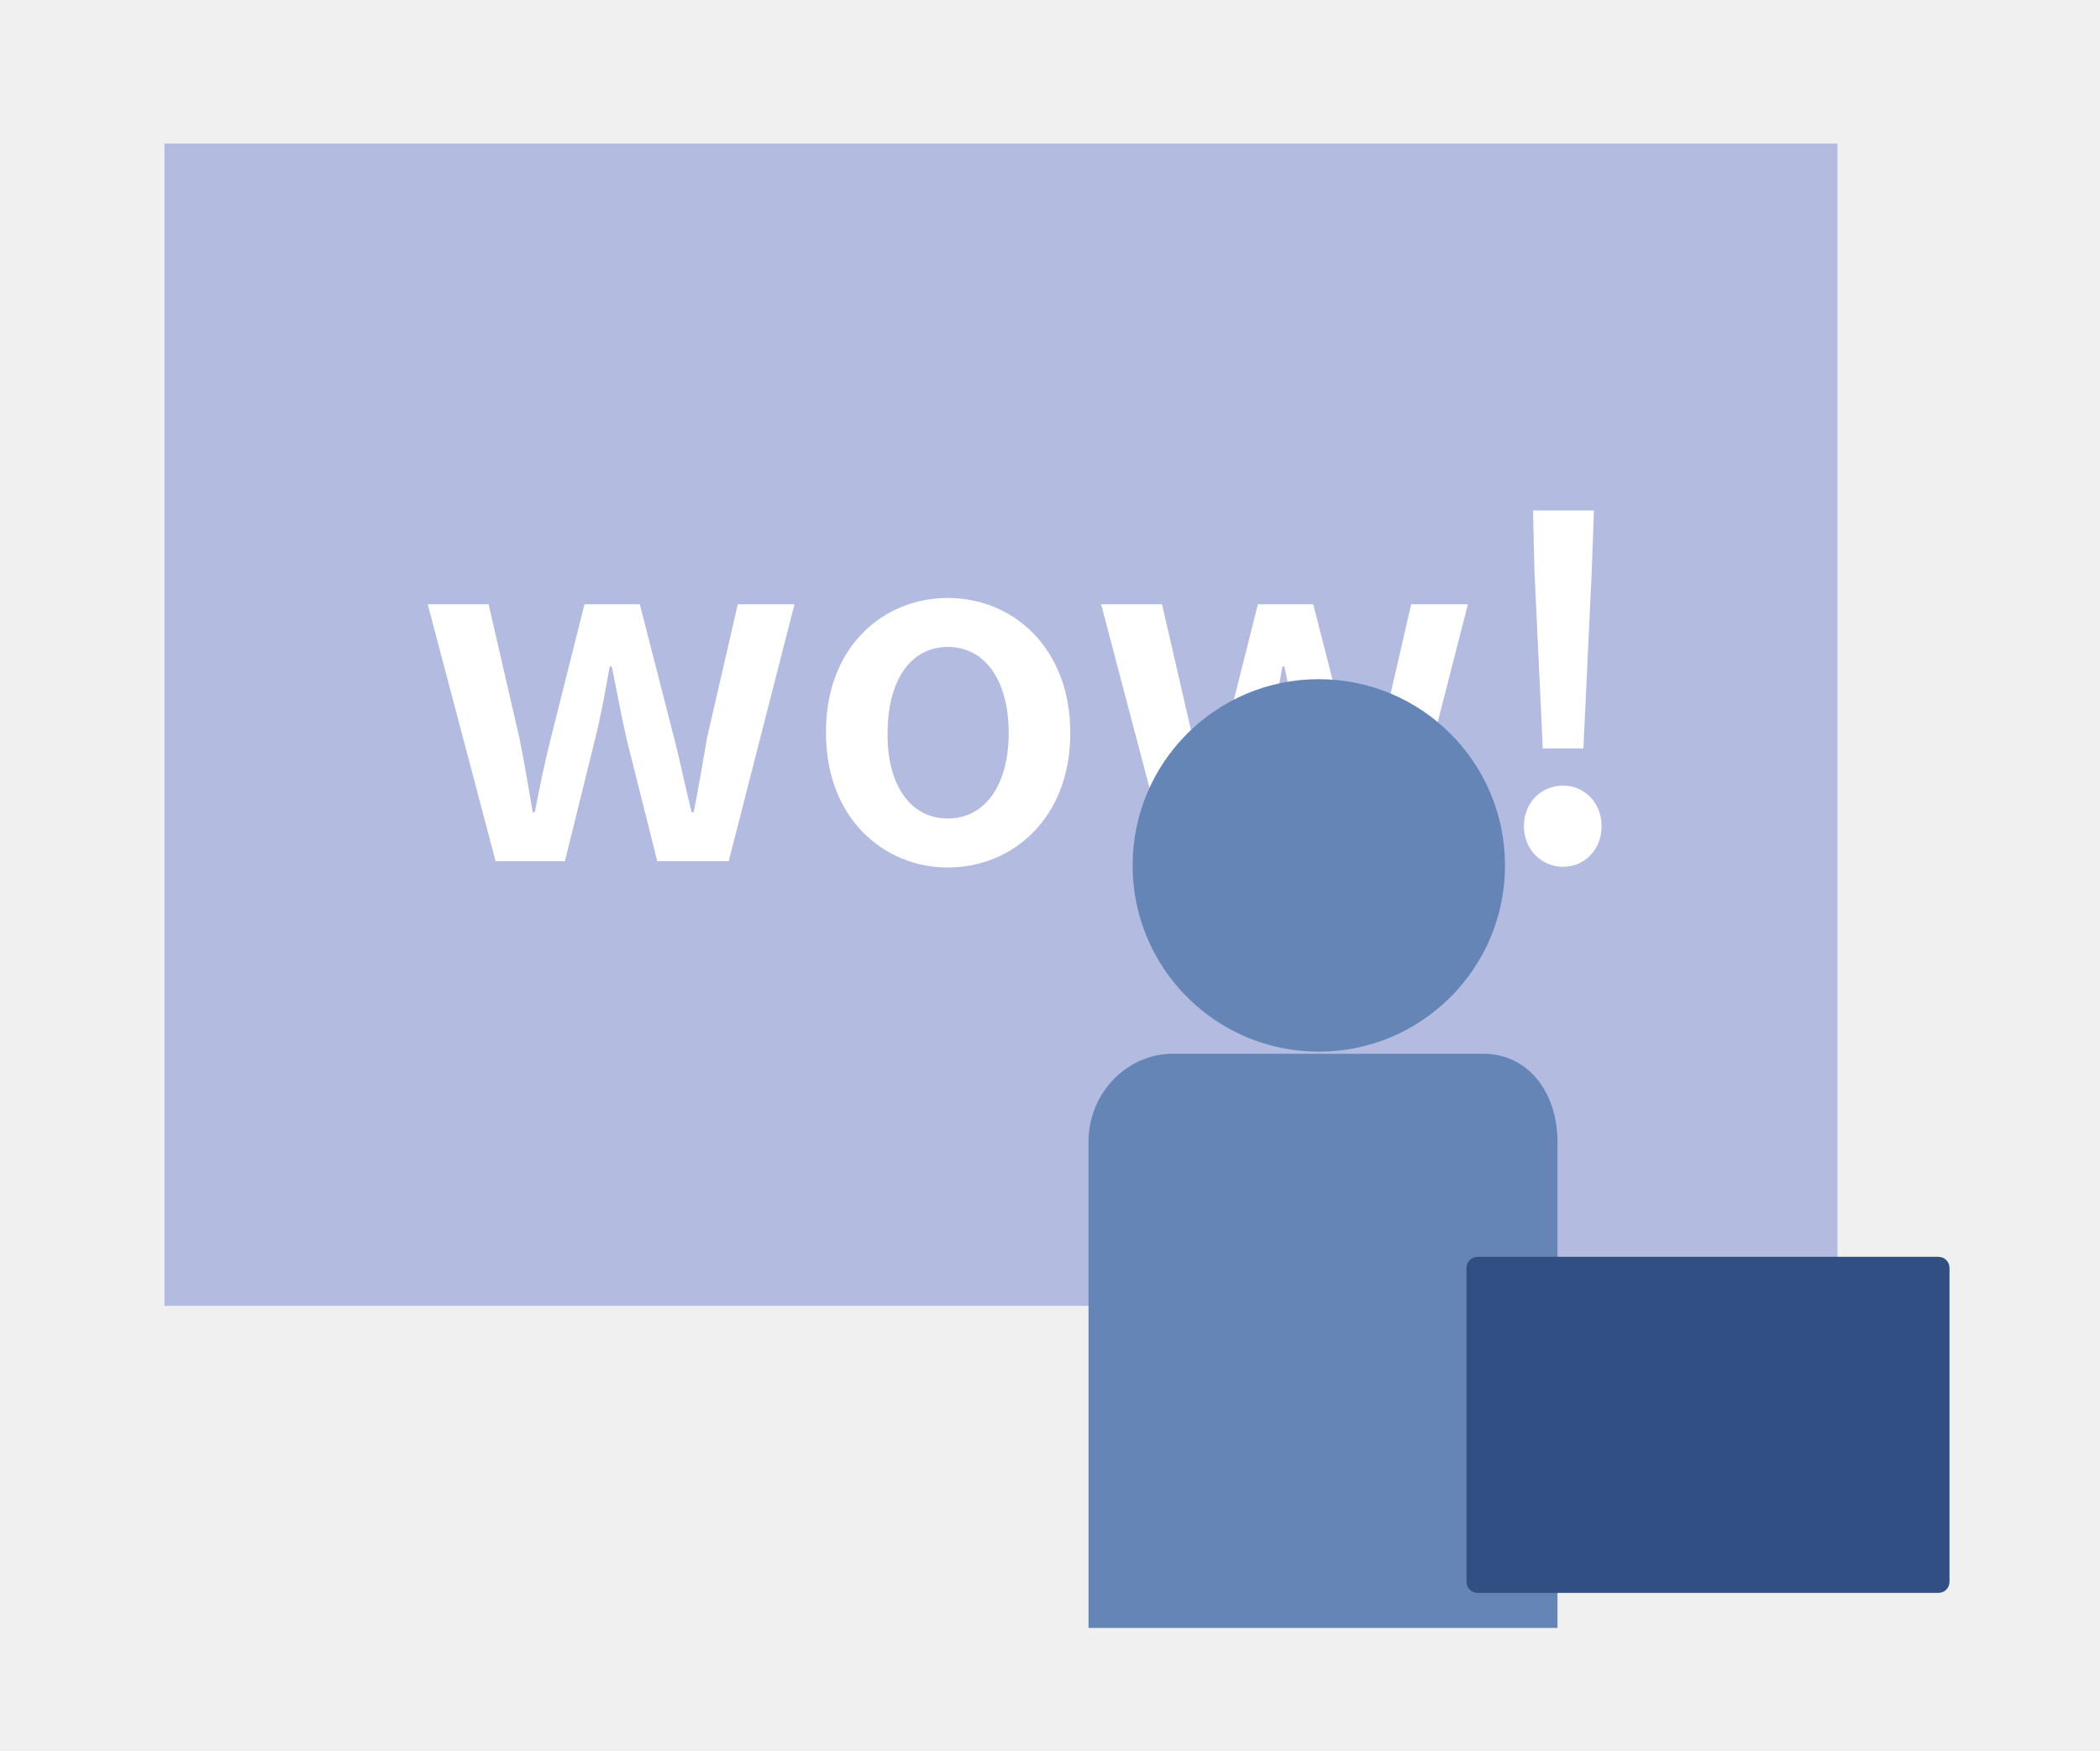
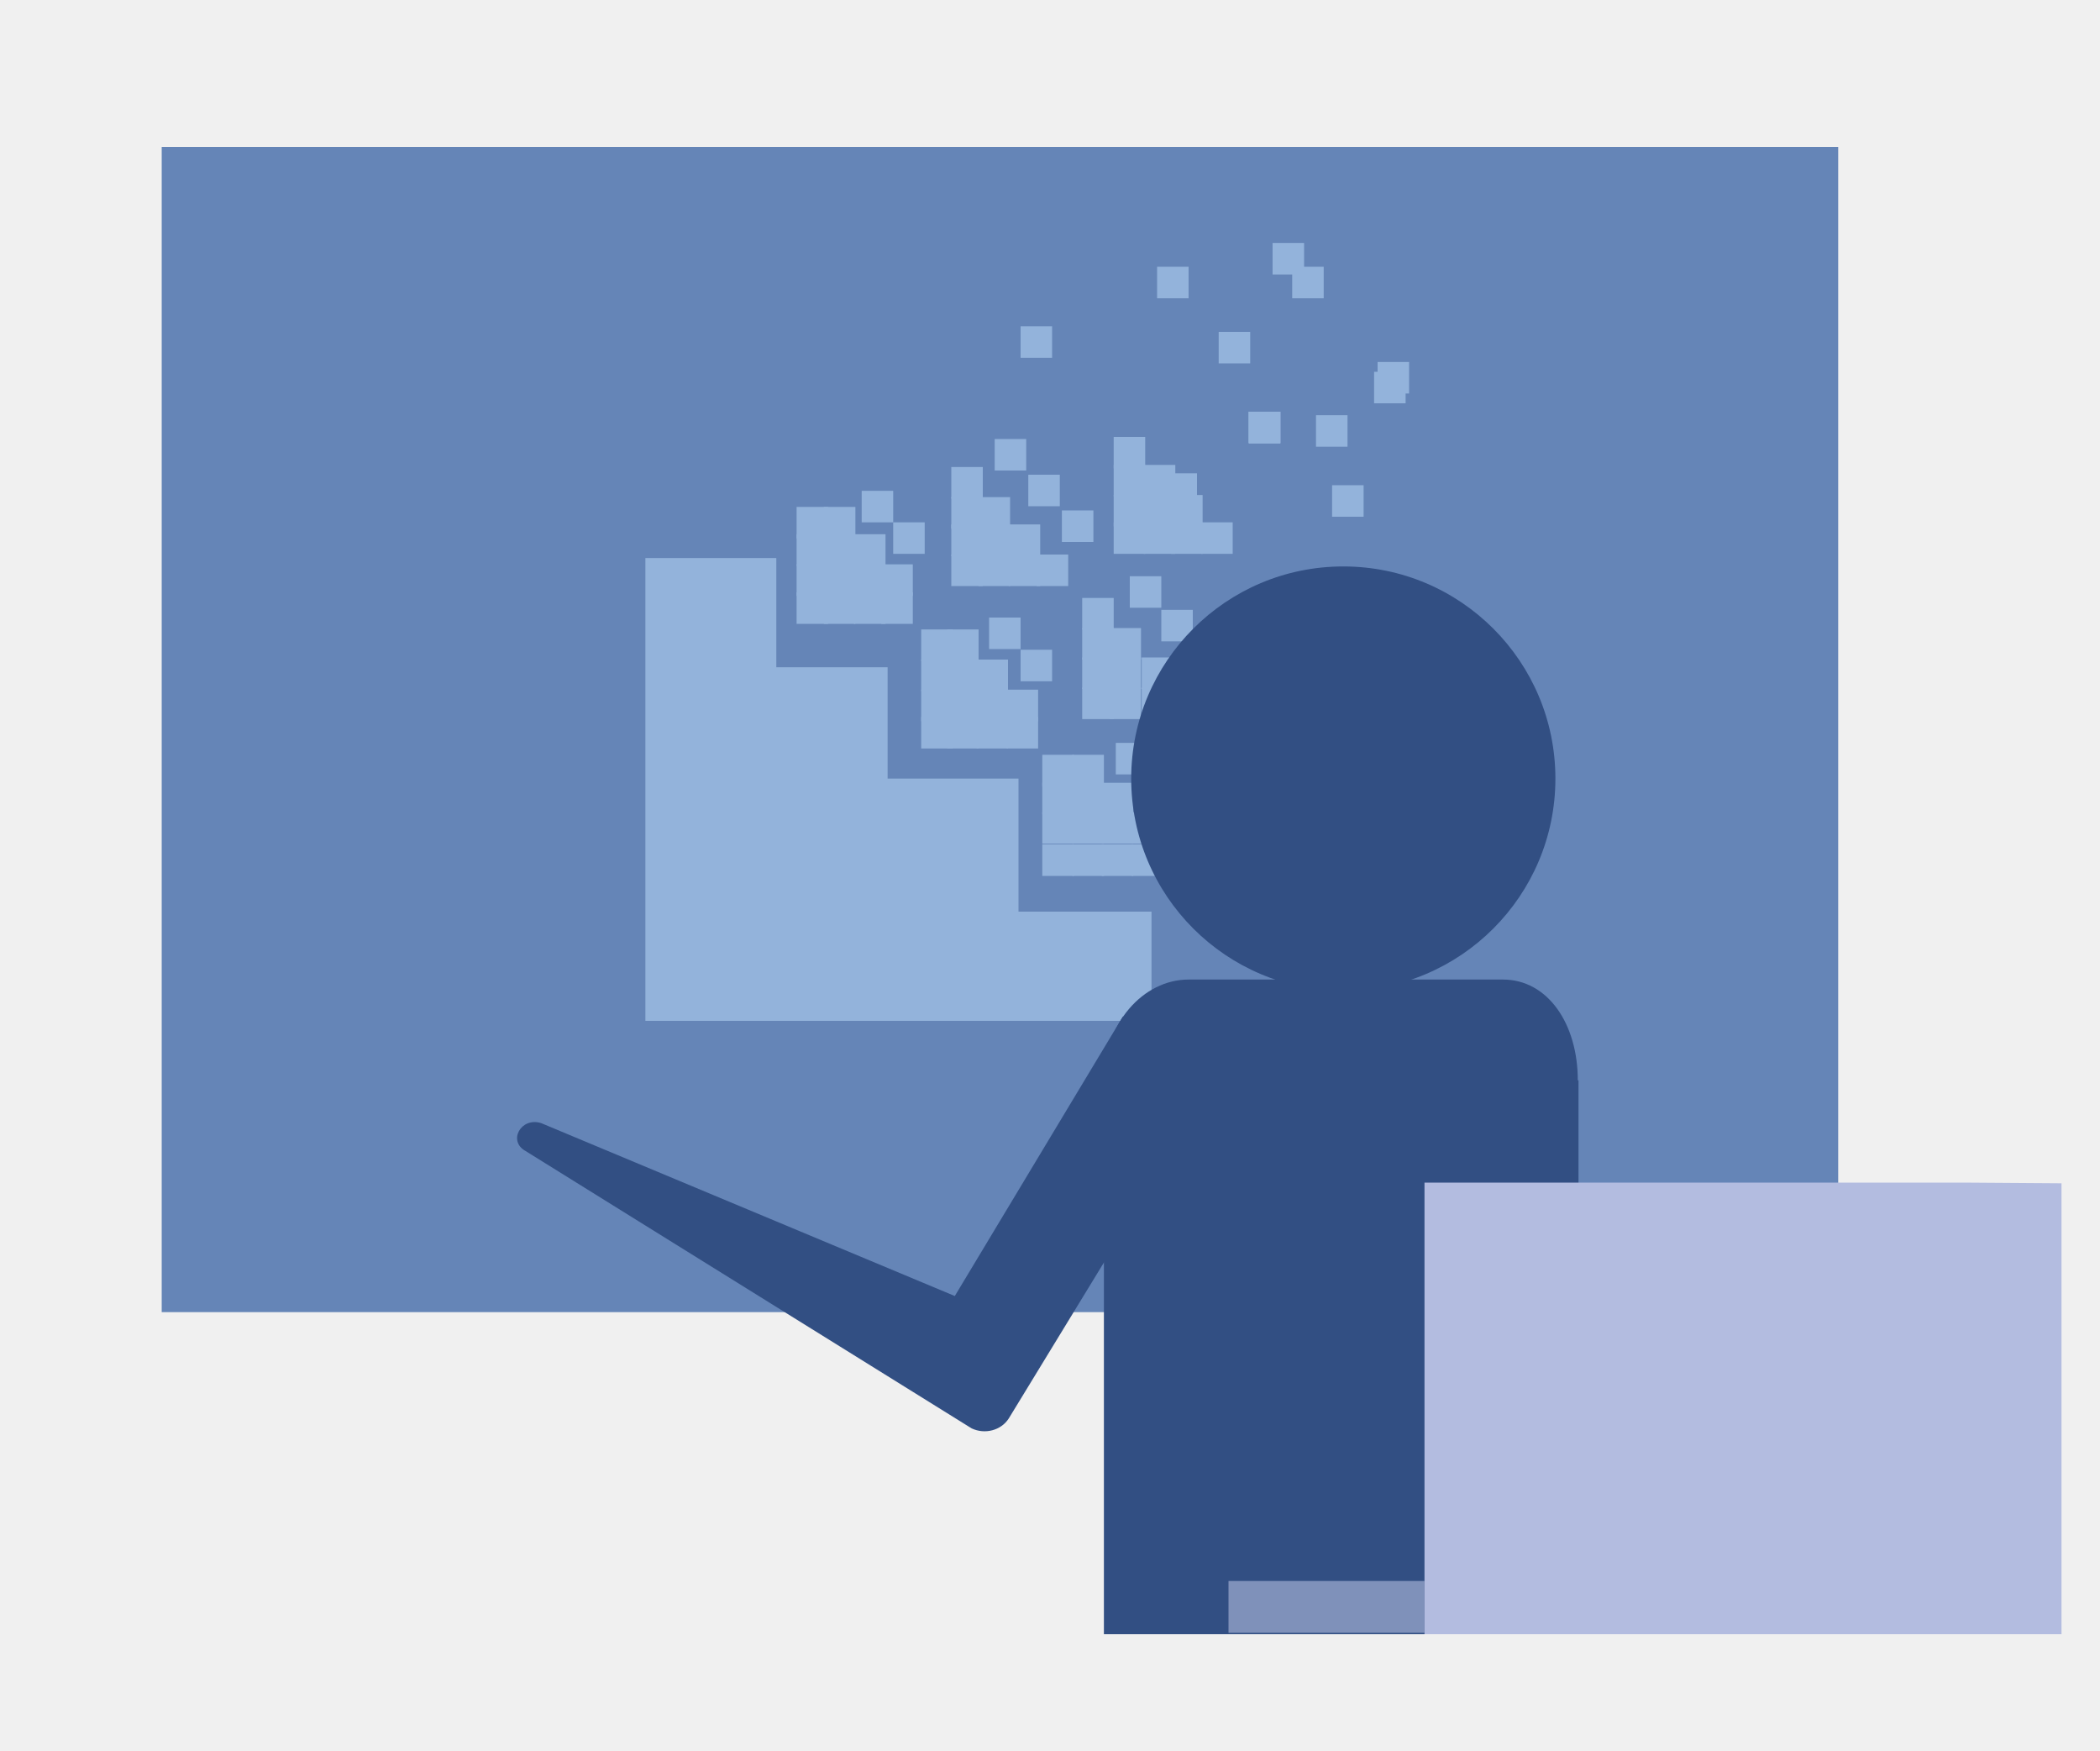
- <svg xmlns="http://www.w3.org/2000/svg" version="1.1" id="Layer_1" x="0px" y="0px" viewBox="0 0 300 250" style="enable-background:new 0 0 300 250;" xml:space="preserve">
+ <svg xmlns="http://www.w3.org/2000/svg" xmlns:xlink="http://www.w3.org/1999/xlink" version="1.1" id="Layer_1" x="0px" y="0px" viewBox="0 0 300 250" style="enable-background:new 0 0 300 250;" xml:space="preserve">
  <style type="text/css">
- 	.st0{fill:#B3BCE0;}
- 	.st1{fill:#FFFFFF;}
- 	.st2{fill:#6585B7;}
+ 	.st0{fill:#6585B7;}
+ 	.st1{fill:#93B3DB;}
+ 	.st2{clip-path:url(#SVGID_3_);fill:#93B3DB;}
	.st3{fill:#324F83;}
+ 	.st4{opacity:0.6;fill:#B3BCE0;}
+ 	.st5{fill:#B3BCE0;}
</style>
-   <rect x="23.5" y="20.5" class="st0" width="239" height="166" />
+   <rect x="23.1" y="21" class="st0" width="239.5" height="166.4" />
  <g>
-     <path class="st1" d="M61.1,86.3h8.7l4.4,19.1c0.7,3.5,1.3,7,1.9,10.6h0.3c0.7-3.6,1.4-7.1,2.3-10.6l4.8-19.1h7.9l4.9,19.1   c0.9,3.5,1.6,7,2.5,10.6h0.3c0.7-3.6,1.3-7,1.9-10.6l4.4-19.1h8.1l-9.4,36.7H93.9l-4.3-17.1c-0.8-3.4-1.4-6.8-2.2-10.7h-0.3   c-0.7,3.9-1.3,7.3-2.2,10.8L80.7,123h-9.9L61.1,86.3z" />
-     <path class="st1" d="M135.4,85.4c9.2,0,17.5,7,17.5,19.3c0,12.2-8.3,19.2-17.5,19.2c-9.1,0-17.4-7-17.4-19.2   C117.9,92.4,126.2,85.4,135.4,85.4z M135.4,116.9c5.4,0,8.7-4.9,8.7-12.2c0-7.4-3.3-12.3-8.7-12.3c-5.4,0-8.6,4.9-8.6,12.3   C126.7,112,130,116.9,135.4,116.9z" />
-     <path class="st1" d="M157.3,86.3h8.7l4.4,19.1c0.7,3.5,1.3,7,1.9,10.6h0.3c0.7-3.6,1.4-7.1,2.3-10.6l4.8-19.1h7.9l4.9,19.1   c0.9,3.5,1.6,7,2.5,10.6h0.3c0.7-3.6,1.3-7,1.9-10.6l4.4-19.1h8.1l-9.4,36.7h-10.3l-4.3-17.1c-0.8-3.4-1.4-6.8-2.2-10.7h-0.3   c-0.7,3.9-1.3,7.3-2.2,10.8l-4.2,17.1H167L157.3,86.3z" />
-     <path class="st1" d="M223.3,112.2c3.1,0,5.5,2.5,5.5,5.8s-2.4,5.8-5.5,5.8s-5.6-2.5-5.6-5.8S220.1,112.2,223.3,112.2z M219.2,81.4   l-0.2-8.5h8.7l-0.3,8.5l-1.2,25.5h-5.8L219.2,81.4z" />
+     <rect x="113.8" y="72.4" class="st1" width="4.5" height="4.5" />
+     <rect x="113.8" y="76.3" class="st1" width="4.5" height="4.5" />
+     <rect x="113.8" y="80.6" class="st1" width="4.5" height="4.5" />
+     <rect x="113.8" y="84.6" class="st1" width="4.5" height="4.5" />
+     <rect x="117.7" y="72.4" class="st1" width="4.5" height="4.5" />
+     <rect x="117.7" y="76.3" class="st1" width="4.5" height="4.5" />
+     <rect x="117.7" y="80.6" class="st1" width="4.5" height="4.5" />
+     <rect x="117.7" y="84.6" class="st1" width="4.5" height="4.5" />
+     <rect x="123.1" y="70.1" class="st1" width="4.5" height="4.5" />
+     <rect x="122" y="76.3" class="st1" width="4.5" height="4.5" />
+     <rect x="122" y="80.6" class="st1" width="4.5" height="4.5" />
+     <rect x="122" y="84.6" class="st1" width="4.5" height="4.5" />
+     <rect x="145.8" y="46.6" class="st1" width="4.5" height="4.5" />
+     <rect x="127.6" y="74.6" class="st1" width="4.5" height="4.5" />
+     <rect x="125.9" y="80.6" class="st1" width="4.5" height="4.5" />
+     <rect x="125.9" y="84.6" class="st1" width="4.5" height="4.5" />
+     <rect x="135.9" y="66.7" class="st1" width="4.5" height="4.5" />
+     <rect x="135.9" y="71" class="st1" width="4.5" height="4.5" />
+     <rect x="135.9" y="74.9" class="st1" width="4.5" height="4.5" />
+     <rect x="135.9" y="79.2" class="st1" width="4.5" height="4.5" />
+     <rect x="142.1" y="62.7" class="st1" width="4.5" height="4.5" />
+     <rect x="139.8" y="71" class="st1" width="4.5" height="4.5" />
+     <rect x="139.8" y="74.9" class="st1" width="4.5" height="4.5" />
+     <rect x="139.8" y="79.2" class="st1" width="4.5" height="4.5" />
+     <rect x="165.3" y="38.1" class="st1" width="4.5" height="4.5" />
+     <rect x="146.9" y="67.8" class="st1" width="4.5" height="4.5" />
+     <rect x="144.1" y="74.9" class="st1" width="4.5" height="4.5" />
+     <rect x="144.1" y="79.2" class="st1" width="4.5" height="4.5" />
+     <rect x="184.6" y="38.1" class="st1" width="4.5" height="4.5" />
+     <rect x="174.1" y="47.4" class="st1" width="4.5" height="4.5" />
+     <rect x="151.7" y="72.9" class="st1" width="4.5" height="4.5" />
+     <rect x="148.1" y="79.2" class="st1" width="4.5" height="4.5" />
+     <rect x="131.6" y="89.9" class="st1" width="4.5" height="4.5" />
+     <rect x="131.6" y="94.2" class="st1" width="4.5" height="4.5" />
+     <rect x="131.6" y="98.5" class="st1" width="4.5" height="4.5" />
+     <rect x="131.6" y="102.4" class="st1" width="4.5" height="4.5" />
+     <rect x="135.3" y="89.9" class="st1" width="4.5" height="4.5" />
+     <rect x="135.3" y="94.2" class="st1" width="4.5" height="4.5" />
+     <rect x="135.3" y="98.5" class="st1" width="4.5" height="4.5" />
+     <rect x="135.3" y="102.4" class="st1" width="4.5" height="4.5" />
+     <rect x="141.3" y="88.2" class="st1" width="4.5" height="4.5" />
+     <rect x="139.5" y="94.2" class="st1" width="4.5" height="4.5" />
+     <rect x="139.5" y="98.5" class="st1" width="4.5" height="4.5" />
+     <rect x="139.5" y="102.4" class="st1" width="4.5" height="4.5" />
+     <rect x="166.5" y="67.6" class="st1" width="4.5" height="4.5" />
+     <rect x="145.8" y="92.8" class="st1" width="4.5" height="4.5" />
+     <rect x="143.8" y="98.5" class="st1" width="4.5" height="4.5" />
+     <rect x="143.8" y="102.4" class="st1" width="4.5" height="4.5" />
+     <rect x="159.1" y="62.4" class="st1" width="4.5" height="4.5" />
+     <rect x="159.1" y="66.4" class="st1" width="4.5" height="4.5" />
+     <rect x="159.1" y="70.7" class="st1" width="4.5" height="4.5" />
+     <rect x="159.1" y="74.6" class="st1" width="4.5" height="4.5" />
+     <rect x="181.8" y="34.7" class="st1" width="4.5" height="4.5" />
+     <rect x="163.4" y="66.4" class="st1" width="4.5" height="4.5" />
+     <rect x="163.4" y="70.7" class="st1" width="4.5" height="4.5" />
+     <rect x="163.4" y="74.6" class="st1" width="4.5" height="4.5" />
+     <rect x="178.4" y="58.8" class="st1" width="4.5" height="4.5" />
+     <g>
+       <g>
+         <g>
+           <g>
+             <polyline id="SVGID_1_" class="st1" points="178.4,63.3 182.9,63.3 182.9,58.8 178.4,58.8 178.4,63.3      " />
+           </g>
+           <g>
+             <g>
+               <defs>
+                 <polyline id="SVGID_2_" points="178.4,63.3 182.9,63.3 182.9,58.8 178.4,58.8 178.4,63.3        " />
+               </defs>
+               <use xlink:href="#SVGID_2_" style="overflow:visible;fill:#93B3DB;" />
+               <clipPath id="SVGID_3_">
+                 <use xlink:href="#SVGID_2_" style="overflow:visible;" />
+               </clipPath>
+               <rect x="178.4" y="58.8" class="st2" width="4.5" height="4.5" />
+             </g>
+           </g>
+         </g>
+       </g>
+     </g>
+     <rect x="167.3" y="70.7" class="st1" width="4.5" height="4.5" />
+     <rect x="167.3" y="74.6" class="st1" width="4.5" height="4.5" />
+     <rect x="196.3" y="53.1" class="st1" width="4.5" height="4.5" />
+     <rect x="171.6" y="74.6" class="st1" width="4.5" height="4.5" />
+     <rect x="154.6" y="85.4" class="st1" width="4.5" height="4.5" />
+     <rect x="154.6" y="89.7" class="st1" width="4.5" height="4.5" />
+     <rect x="154.6" y="93.9" class="st1" width="4.5" height="4.5" />
+     <rect x="154.6" y="98.2" class="st1" width="4.5" height="4.5" />
+     <rect x="161.4" y="82.3" class="st1" width="4.5" height="4.5" />
+     <rect x="158.5" y="89.7" class="st1" width="4.5" height="4.5" />
+     <rect x="158.5" y="93.9" class="st1" width="4.5" height="4.5" />
+     <rect x="158.5" y="98.2" class="st1" width="4.5" height="4.5" />
+     <rect x="188" y="59.3" class="st1" width="4.5" height="4.5" />
+     <rect x="165.9" y="87.1" class="st1" width="4.5" height="4.5" />
+     <rect x="163.1" y="93.9" class="st1" width="4.5" height="4.5" />
+     <rect x="163.1" y="98.2" class="st1" width="4.5" height="4.5" />
+     <rect x="196.8" y="51.7" class="st1" width="4.5" height="4.5" />
+     <rect x="190.3" y="69.3" class="st1" width="4.5" height="4.5" />
+     <rect x="171" y="91.9" class="st1" width="4.5" height="4.5" />
+     <rect x="167" y="98.2" class="st1" width="4.5" height="4.5" />
+     <rect x="148.9" y="107.8" class="st1" width="4.5" height="4.5" />
+     <rect x="148.9" y="111.8" class="st1" width="4.5" height="4.5" />
+     <rect x="148.9" y="116" class="st1" width="4.5" height="4.5" />
+     <rect x="148.9" y="120.6" class="st1" width="4.5" height="4.5" />
+     <rect x="153.2" y="107.8" class="st1" width="4.5" height="4.5" />
+     <rect x="153.2" y="111.8" class="st1" width="4.5" height="4.5" />
+     <rect x="153.2" y="116" class="st1" width="4.5" height="4.5" />
+     <rect x="153.2" y="120.6" class="st1" width="4.5" height="4.5" />
+     <rect x="159.4" y="106.1" class="st1" width="4.5" height="4.5" />
+     <rect x="157.4" y="111.8" class="st1" width="4.5" height="4.5" />
+     <rect x="157.4" y="116" class="st1" width="4.5" height="4.5" />
+     <rect x="157.4" y="120.6" class="st1" width="4.5" height="4.5" />
+     <rect x="187.7" y="88.5" class="st1" width="4.5" height="4.5" />
+     <rect x="163.9" y="110.6" class="st1" width="4.5" height="4.5" />
+     <rect x="161.7" y="116" class="st1" width="4.5" height="4.5" />
+     <rect x="161.7" y="120.6" class="st1" width="4.5" height="4.5" />
+     <polygon class="st1" points="145.5,130.2 145.5,111.2 126.8,111.2 126.8,95.3 110.9,95.3 110.9,79.7 92.2,79.7 92.2,95.3    92.2,98.5 92.2,111.2 92.2,114 92.2,130.2 92.2,131.8 92.2,145.8 108.1,145.8 110.9,145.8 126.8,145.8 143.9,145.8 145.5,145.8    164.5,145.8 164.5,130.2  " />
  </g>
-   <circle class="st2" cx="188.4" cy="123.6" r="26.6" />
+   <circle class="st3" cx="191.9" cy="111.2" r="30.3" />
  <g>
-     <path class="st2" d="M222.5,163.1c0-7.1-4.2-12.6-10.6-12.6h-44.4c-6.4,0-12,5.5-12,12.6v69.4h67V163.1z" />
+     <path class="st3" d="M225.4,154.3c0-8.1-4.3-14.4-10.7-14.4h-44.9c-6.5,0-12.1,6.3-12.1,14.4v79.1h67.8V154.3z" />
  </g>
-   <path class="st3" d="M278.5,225.9c0,0.9-0.7,1.6-1.6,1.6h-65.8c-0.9,0-1.6-0.7-1.6-1.6v-44.8c0-0.9,0.7-1.6,1.6-1.6h65.8  c0.9,0,1.6,0.7,1.6,1.6V225.9z" />
+   <polyline class="st4" points="203.5,225.8 175.5,225.8 175.5,233.2 203.5,233.2 203.5,225.8 " />
+   <g>
+     <polygon class="st5" points="294.5,169 280.5,168.9 203.5,168.9 203.5,233.4 294.5,233.4 294.5,183  " />
+   </g>
+   <path class="st3" d="M170.7,147.8l-10.3-2.6l-24,39.9l-59.1-24.7c-2.9-0.9-4.8,2.6-2.2,4l63.7,39.6c1.9,0.9,4.2,0.3,5.3-1.4  l27.1-44.4L170.7,147.8z" />
</svg>
